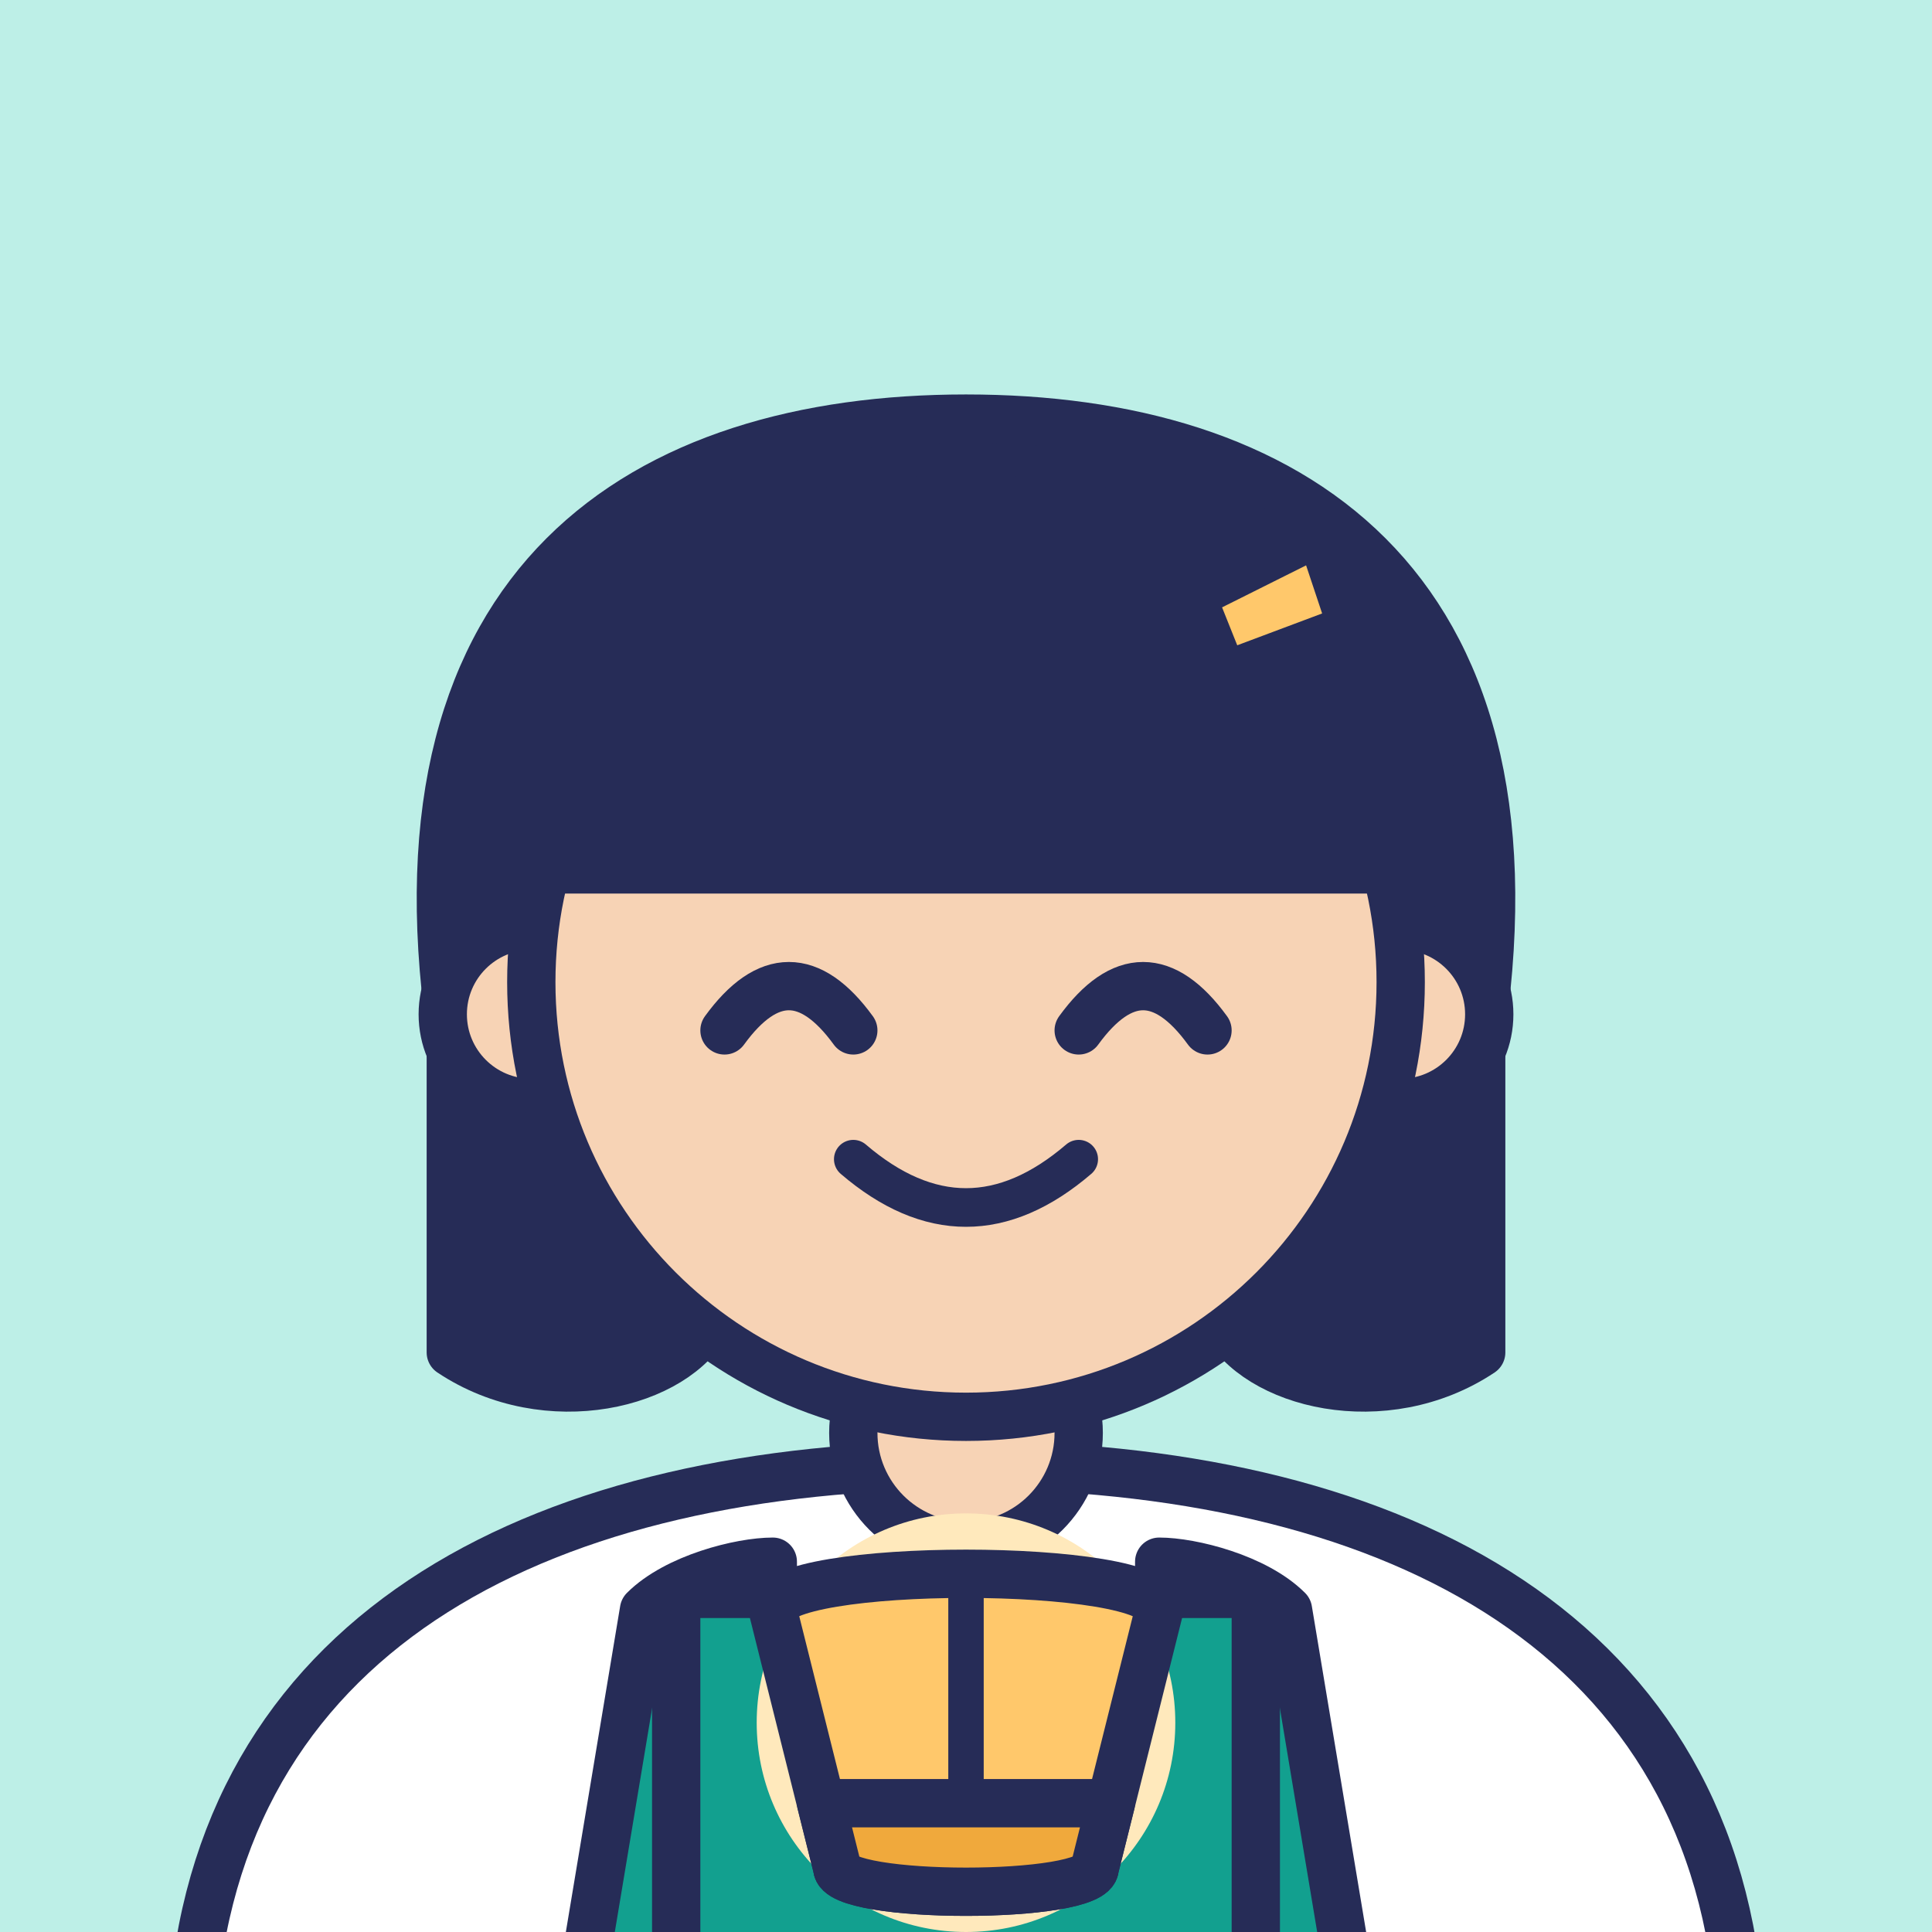
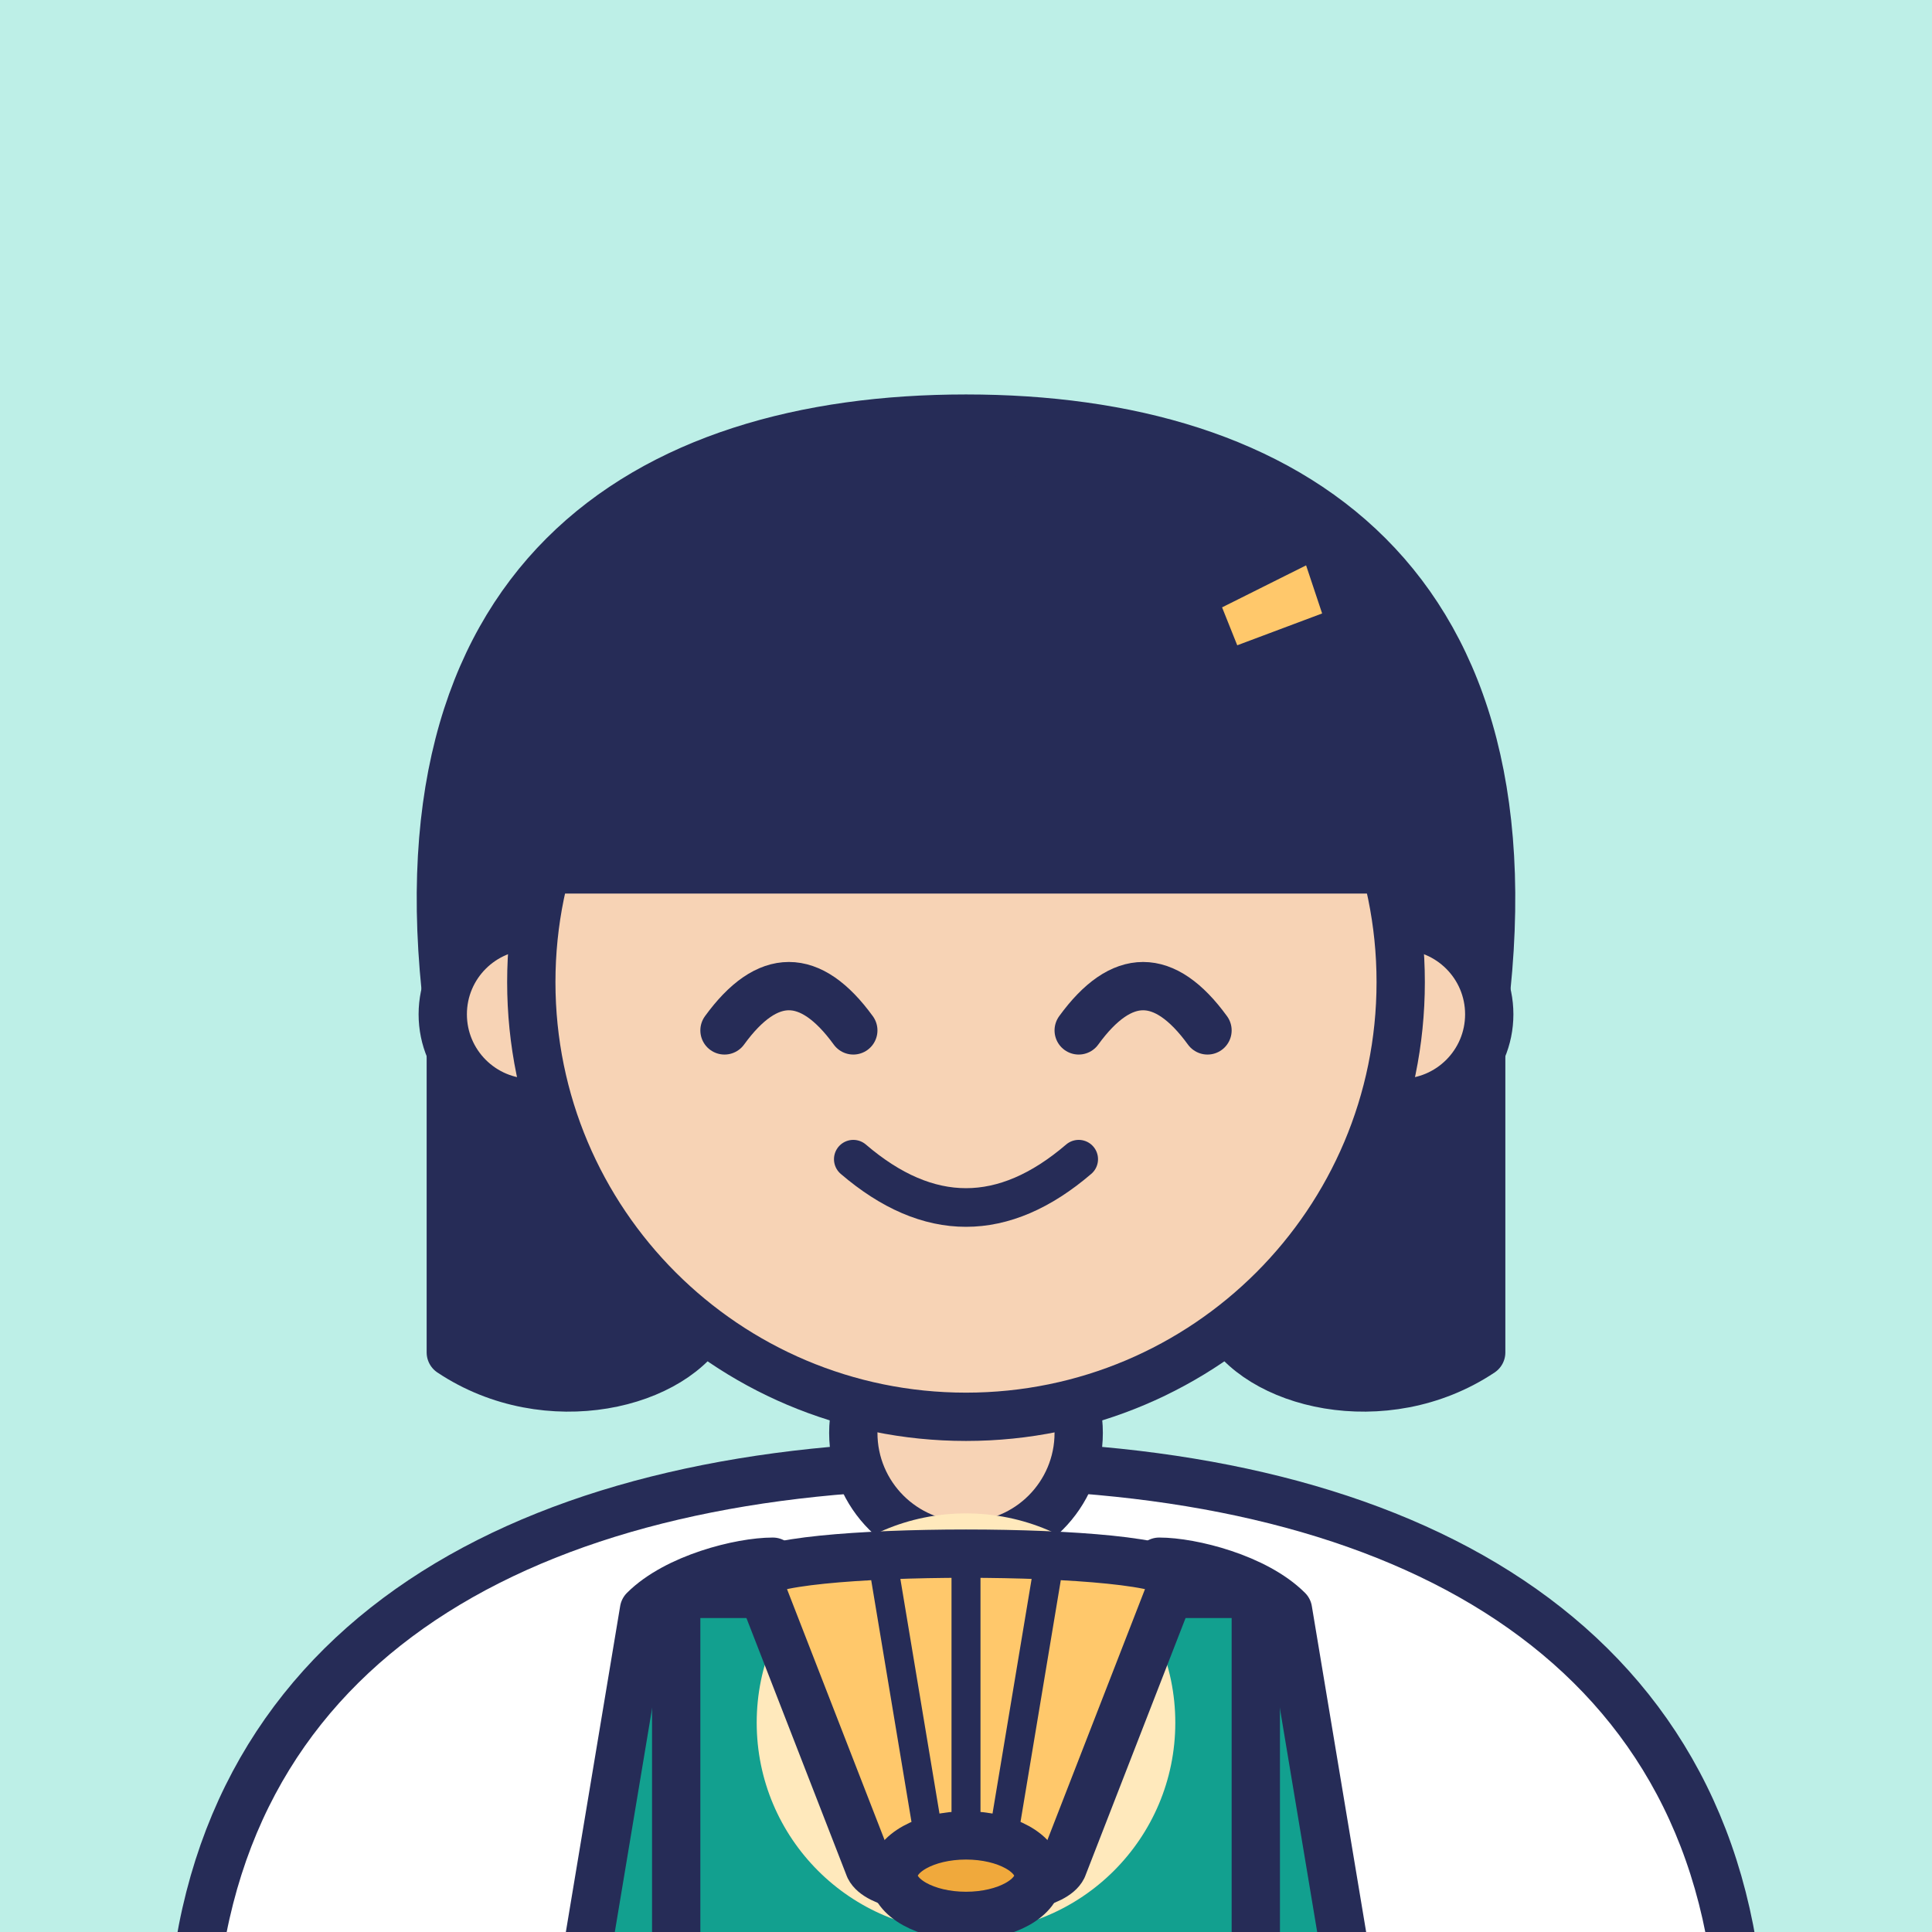
<svg xmlns="http://www.w3.org/2000/svg" width="120" height="120" viewBox="0 0 120 120">
  <rect x="0" y="0" width="120" height="120" fill="#BDEFE7" />
  <path d="M12 124 C14 101 34 91 60 91 C86 91 106 101 108 124 Z" fill="#FFFFFF" stroke="#262C57" stroke-width="3" stroke-linejoin="round" />
  <path d="M28 64 C24 36 40 26 60 26 C80 26 96 36 92 64 L92 84 C86 88 78 86 76 82 L44 82 C42 86 34 88 28 84 Z" fill="#262C57" stroke="#262C57" stroke-width="3" stroke-linejoin="round" />
  <path d="M40 100 C42 98 46 97 48 97 L48 124 L36 124 Z" fill="#12A08F" stroke="#262C57" stroke-width="3" stroke-linejoin="round" />
  <path d="M80 100 C78 98 74 97 72 97 L72 124 L84 124 Z" fill="#12A08F" stroke="#262C57" stroke-width="3" stroke-linejoin="round" />
  <path d="M42 99 L78 99 L78 124 L42 124 Z" fill="#12A08F" stroke="#262C57" stroke-width="3" stroke-linejoin="round" />
  <circle cx="60" cy="89" r="7" fill="#F7D3B5" stroke="#262C57" stroke-width="3" stroke-linejoin="round" />
  <circle cx="33" cy="63" r="5.5" fill="#F7D3B5" stroke="#262C57" stroke-width="3" stroke-linejoin="round" />
  <circle cx="87" cy="63" r="5.5" fill="#F7D3B5" stroke="#262C57" stroke-width="3" stroke-linejoin="round" />
  <circle cx="60" cy="61" r="27" fill="#F7D3B5" stroke="#262C57" stroke-width="3" stroke-linejoin="round" />
  <path d="M33 54 C33 38 44 31 60 31 C76 31 87 38 87 54 Z" fill="#262C57" stroke="#262C57" stroke-width="3" stroke-linejoin="round" />
  <path d="M74 37 L82 33 L84 39 L76 42 Z" fill="#FFC86B" stroke="#262C57" stroke-width="3" stroke-linejoin="round" />
  <path d="M45 64 Q49 58.5 53 64" fill="none" stroke="#262C57" stroke-width="3" stroke-linecap="round" stroke-linejoin="round" />
  <path d="M67 64 Q71 58.5 75 64" fill="none" stroke="#262C57" stroke-width="3" stroke-linecap="round" stroke-linejoin="round" />
  <path d="M53 72 Q60 78 67 72" fill="none" stroke="#262C57" stroke-width="2.4" stroke-linecap="round" stroke-linejoin="round" />
  <circle cx="60" cy="107" r="13" fill="#FFE9BC" />
-   <path d="M48 100 C48 97 72 97 72 100 L68 116 C68 118 52 118 52 116 Z" fill="#FFC86B" stroke="#262C57" stroke-width="3" stroke-linejoin="round" />
-   <path d="M60 98 L60 117" fill="none" stroke="#262C57" stroke-width="2.2" stroke-linecap="round" stroke-linejoin="round" />
-   <path d="M51 112 L69 112 L68 116 C68 118 52 118 52 116 Z" fill="#F0A93C" stroke="#262C57" stroke-width="3" stroke-linejoin="round" />
+   <path d="M47 98 C47 96 73 96 73 98 L66 116 C65 118 55 118 54 116 Z" fill="#FFC86B" stroke="#262C57" stroke-width="3" stroke-linejoin="round" />
+   <path d="M55 98 L58 116" fill="none" stroke="#262C57" stroke-width="1.8" stroke-linecap="round" stroke-linejoin="round" />
+   <path d="M65 98 L62 116" fill="none" stroke="#262C57" stroke-width="1.8" stroke-linecap="round" stroke-linejoin="round" />
+   <path d="M60 97 L60 116.5" fill="none" stroke="#262C57" stroke-width="1.8" stroke-linecap="round" stroke-linejoin="round" />
+   <ellipse cx="60" cy="116.5" rx="4.5" ry="2.5" fill="#F0A93C" stroke="#262C57" stroke-width="3" stroke-linejoin="round" />
</svg>
